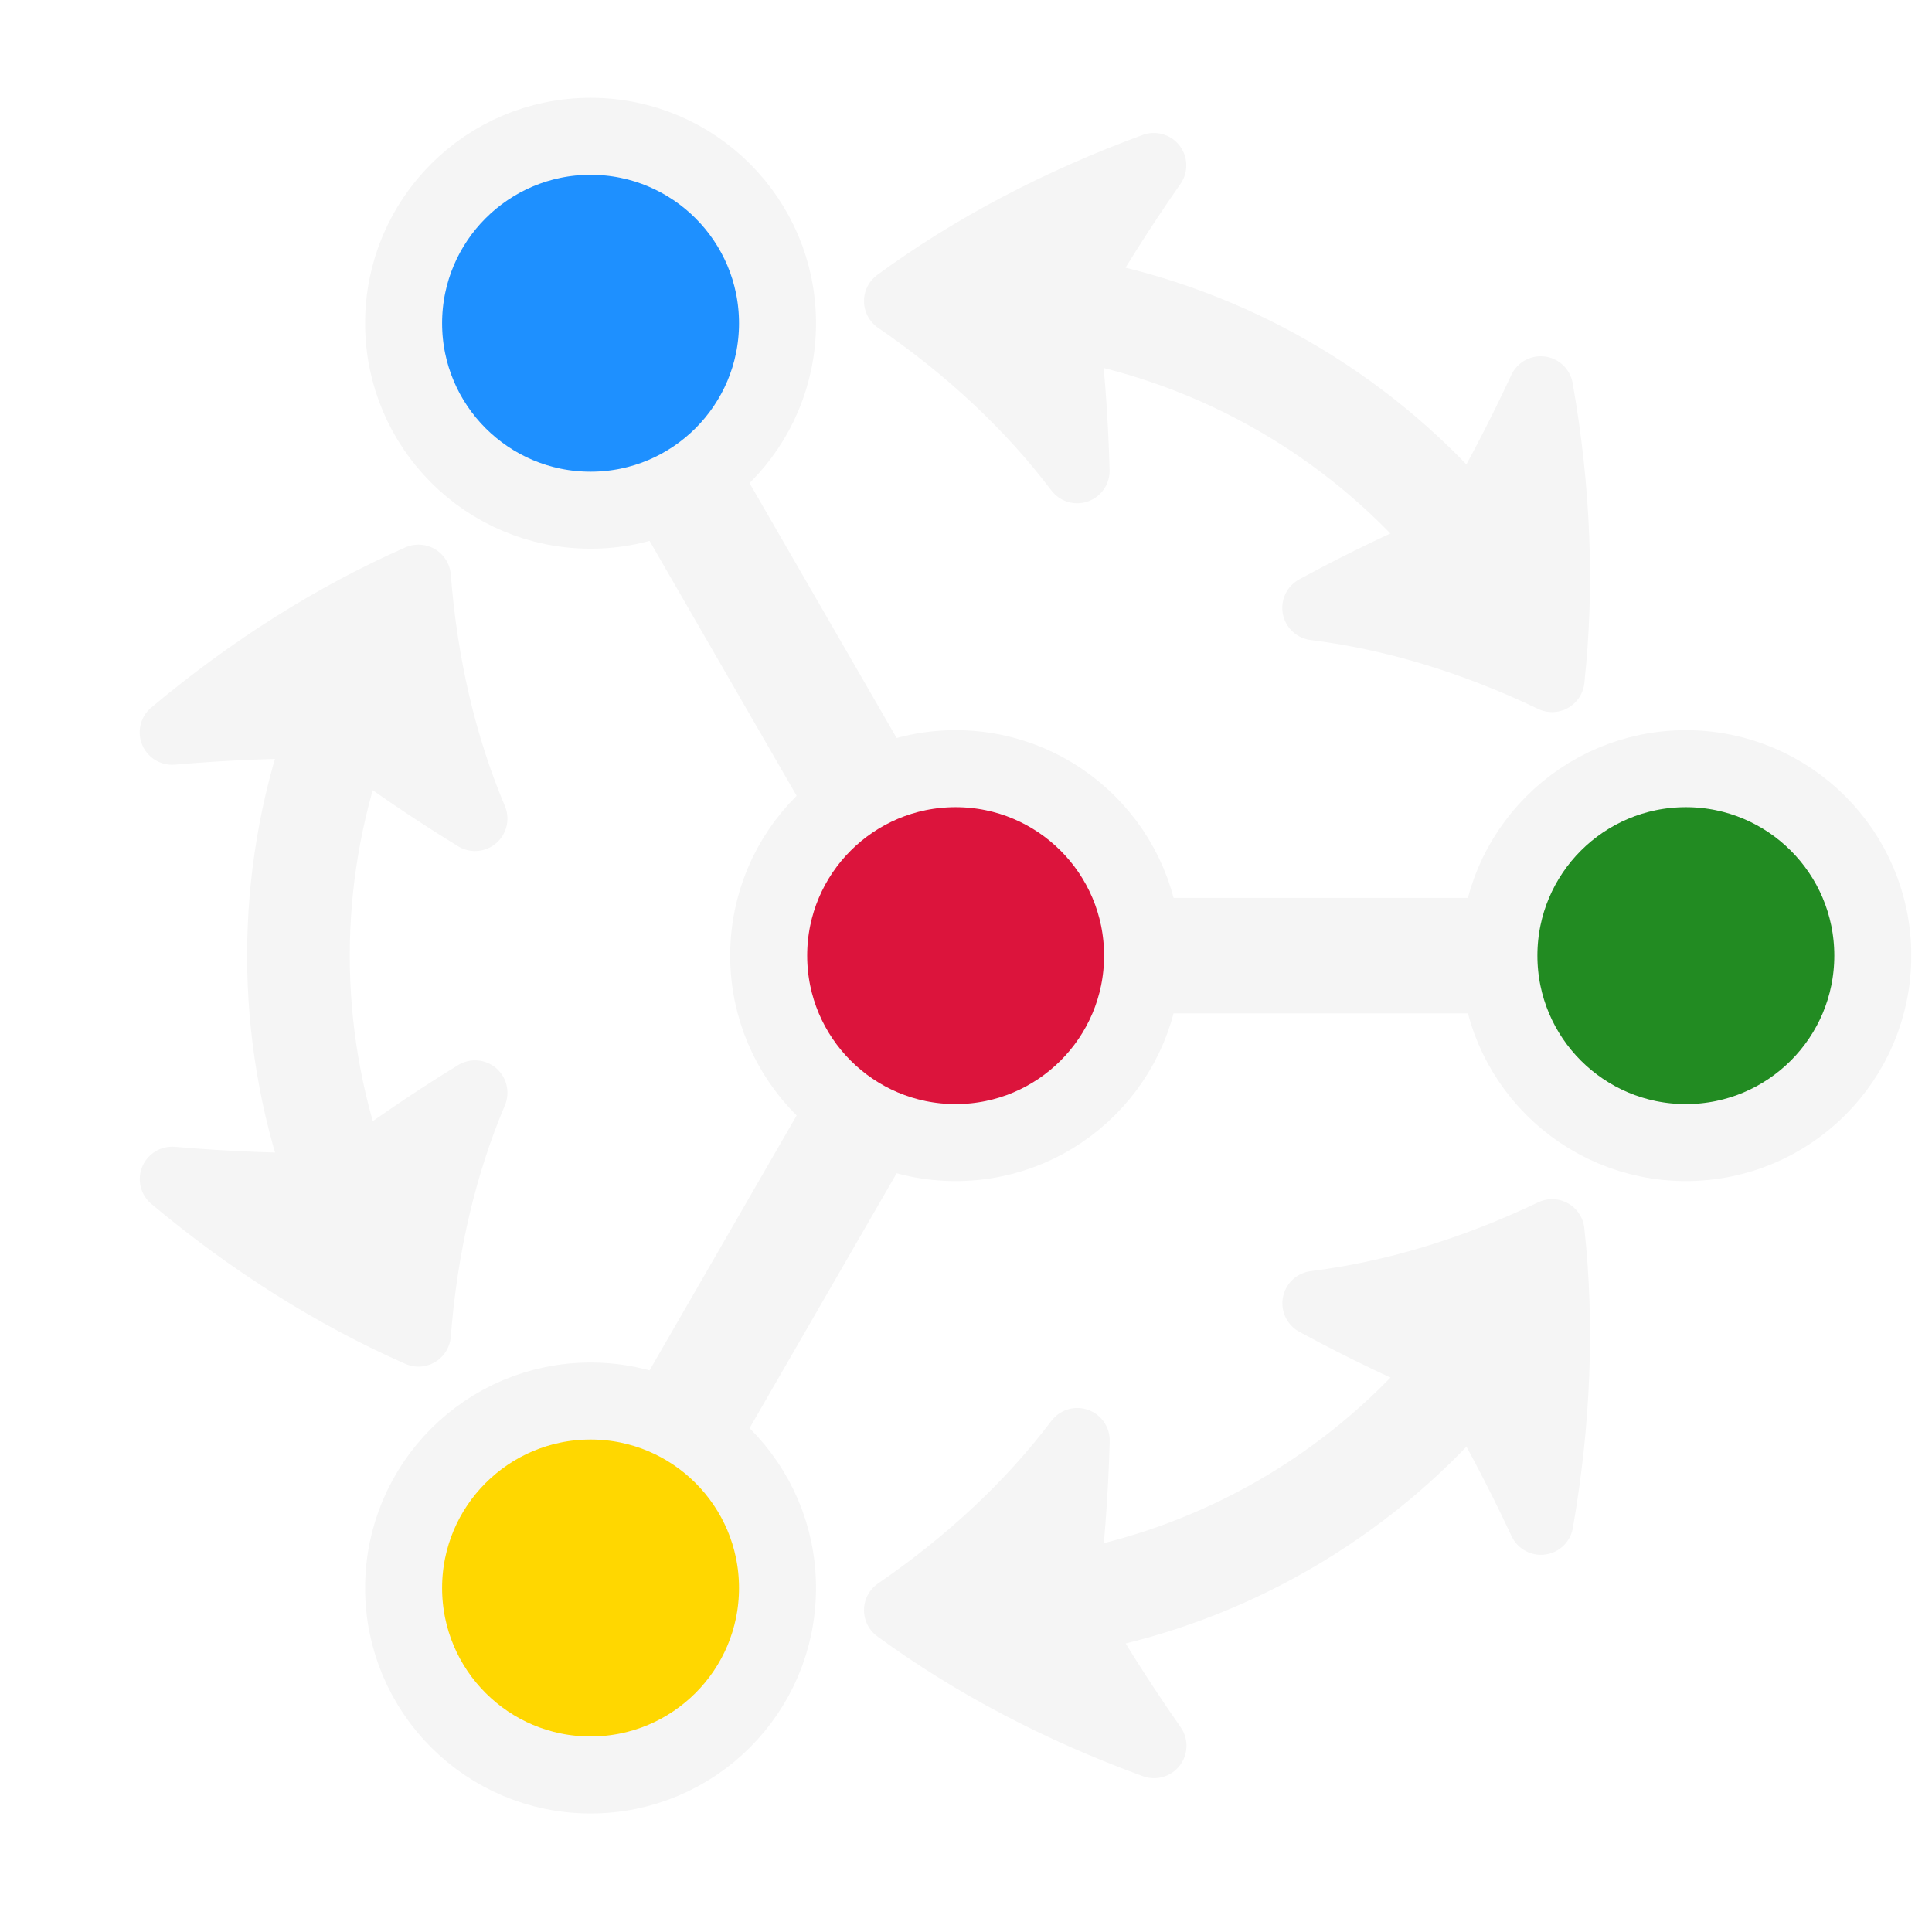
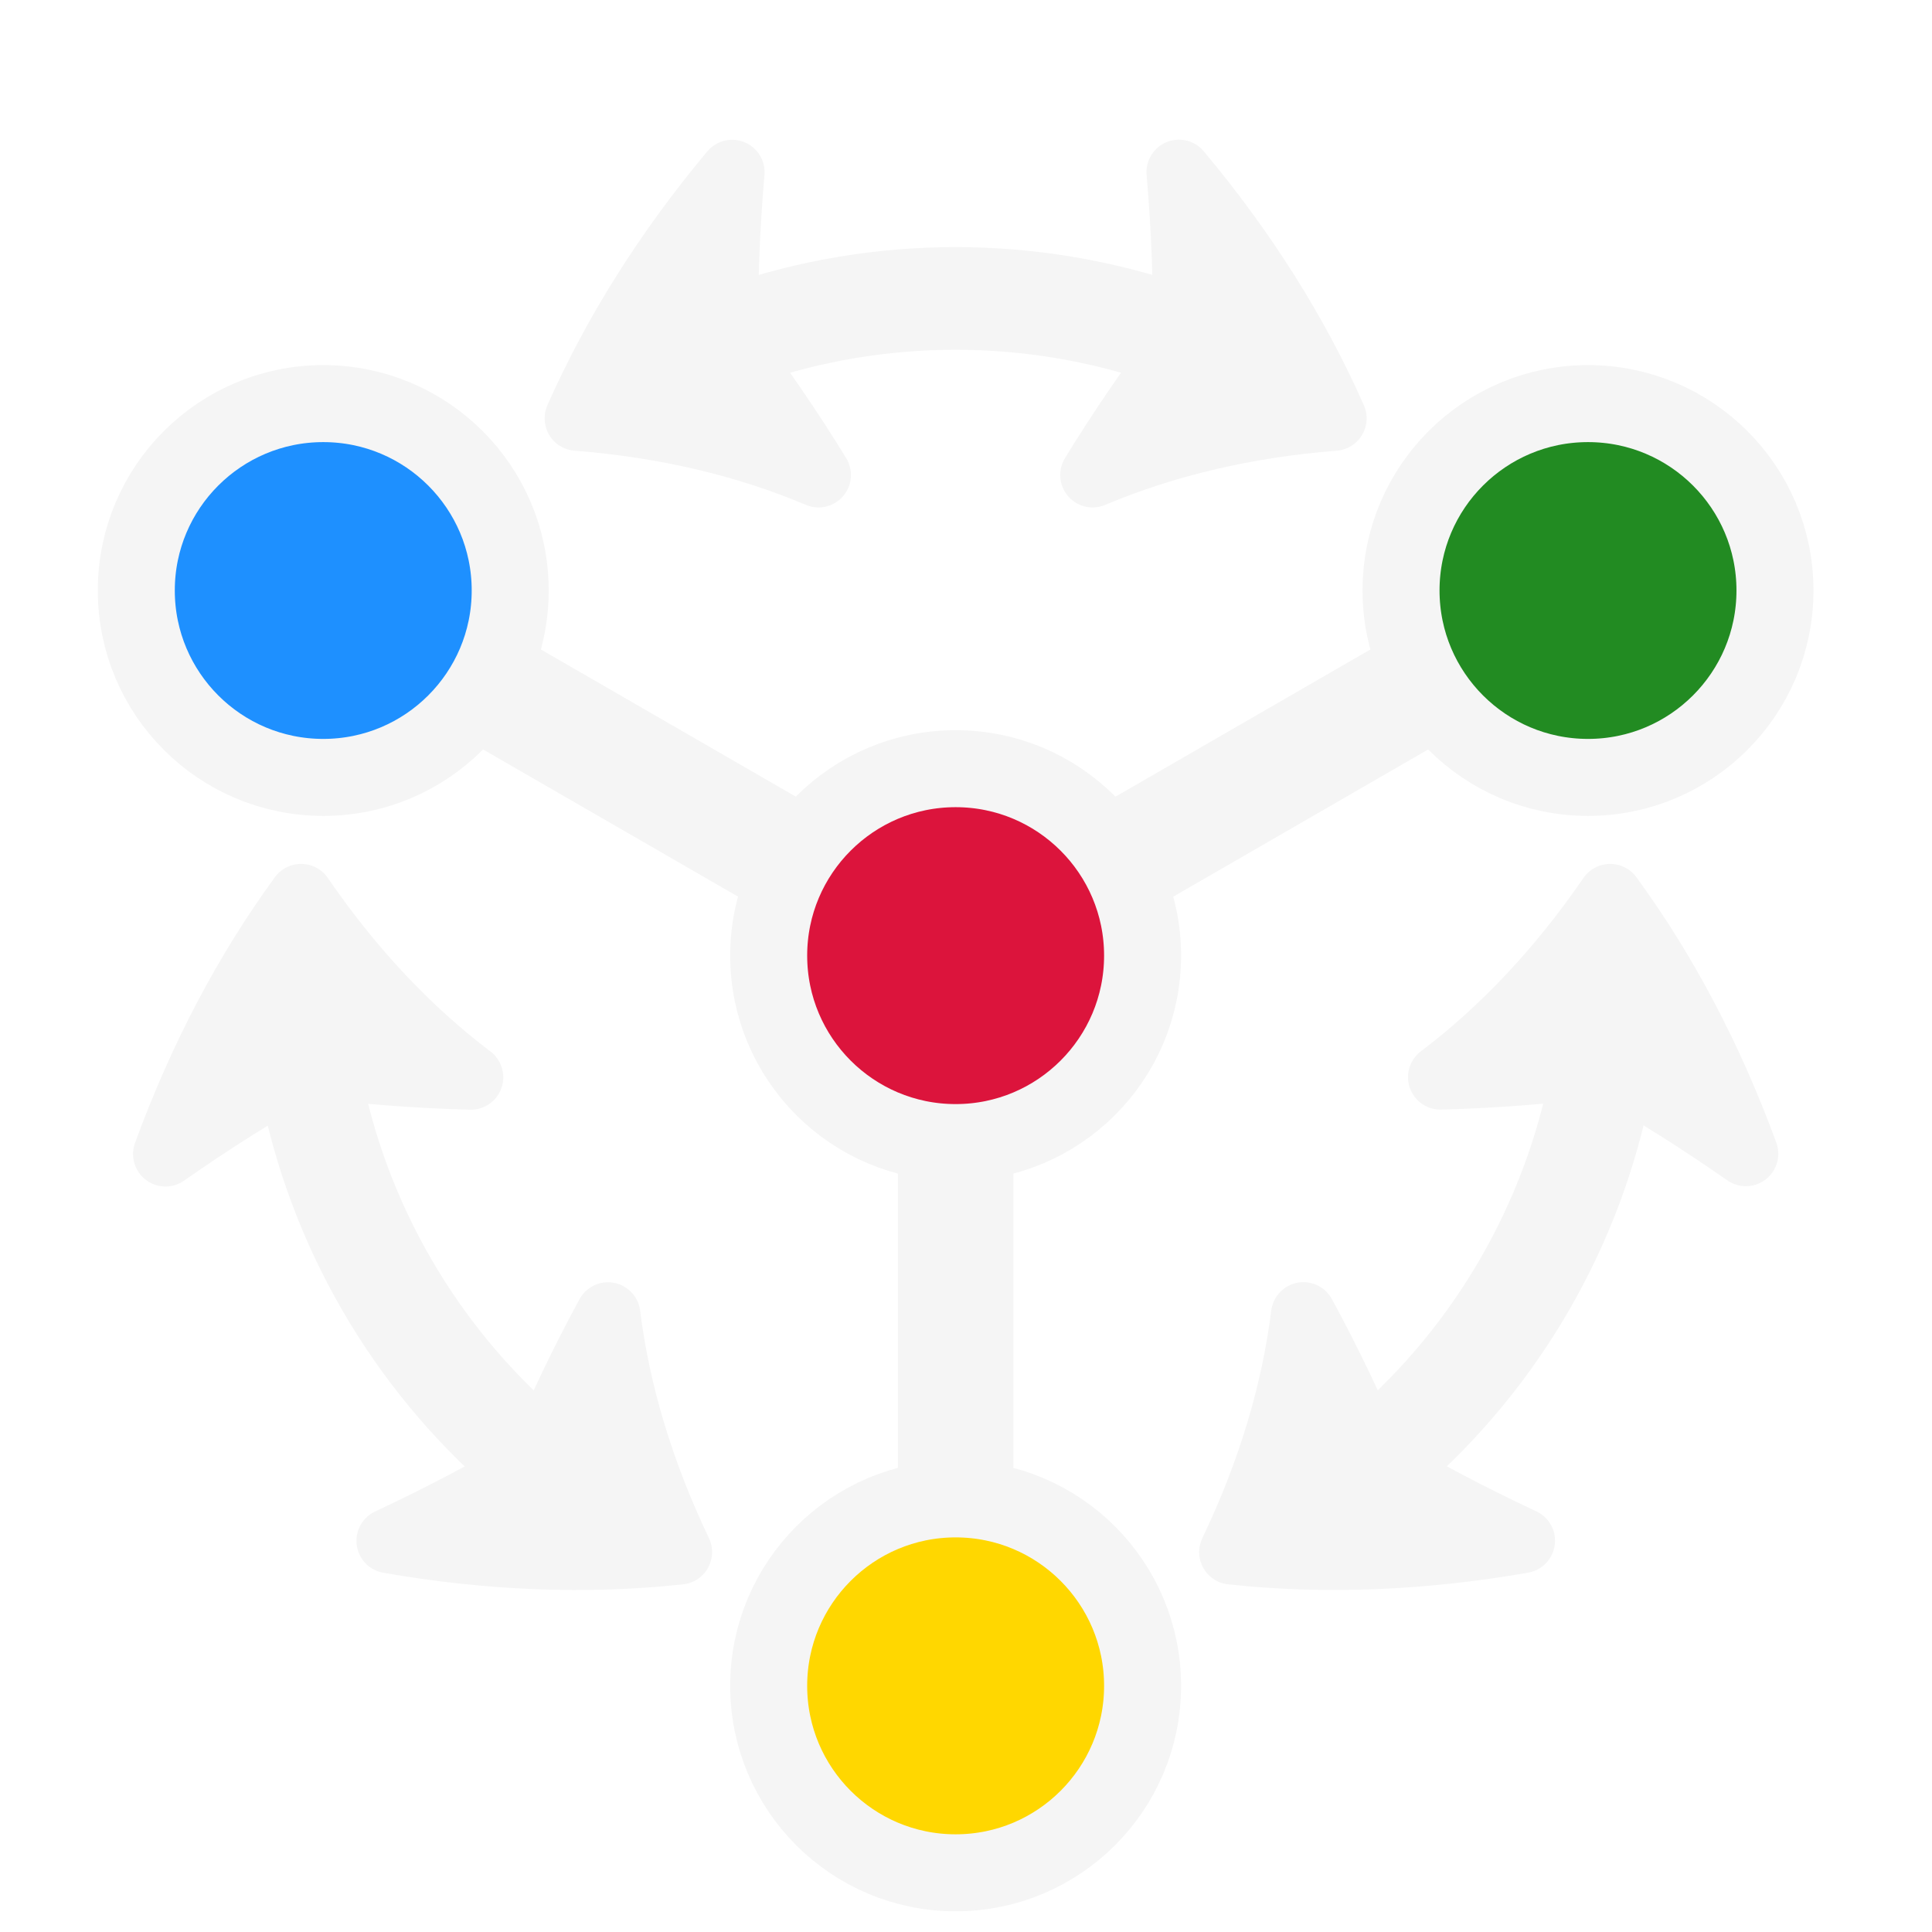
<svg xmlns="http://www.w3.org/2000/svg" width="74.195pt" height="74.195pt" viewBox="0 0 74.195 74.195">
  <defs>
    <clipPath id="clip-0">
      <path clip-rule="nonzero" d="M 0 0 L 73.398 0 L 73.398 73.398 L 0 73.398 Z M 0 0 " />
    </clipPath>
    <clipPath id="clip-1">
      <path clip-rule="nonzero" d="M 0 0 L 73.398 0 L 73.398 73.398 L 0 73.398 Z M 0 0 " />
    </clipPath>
    <clipPath id="clip-2">
-       <path clip-rule="nonzero" d="M 15 0 L 73.398 0 L 73.398 73.398 L 15 73.398 Z M 15 0 " />
+       <path clip-rule="nonzero" d="M 11 0 L 73.398 0 L 73.398 72 L 11 72 Z M 11 0 " />
    </clipPath>
    <clipPath id="clip-3">
-       <path clip-rule="nonzero" d="M 0 11 L 72 11 L 72 73.398 L 0 73.398 Z M 0 11 " />
+       <path clip-rule="nonzero" d="M 0 15 L 73.398 15 L 73.398 73.398 L 0 73.398 Z M 0 15 " />
    </clipPath>
    <clipPath id="clip-4">
-       <path clip-rule="nonzero" d="M 0 0 L 73.398 0 L 73.398 73.398 L 0 73.398 Z M 0 0 " />
+       <path clip-rule="nonzero" d="M 0 0 L 73.398 0 L 73.398 69 L 0 69 Z M 0 0 " />
    </clipPath>
    <clipPath id="clip-5">
-       <path clip-rule="nonzero" d="M 0 0 L 69 0 L 69 73.398 L 0 73.398 Z M 0 0 " />
+       <path clip-rule="nonzero" d="M 0 0 L 73.398 0 L 73.398 73.398 L 0 73.398 Z M 0 0 " />
    </clipPath>
    <clipPath id="clip-6">
      <path clip-rule="nonzero" d="M 0 0 L 73.398 0 L 73.398 73.398 L 0 73.398 Z M 0 0 " />
    </clipPath>
  </defs>
-   <path fill="none" stroke-width="4.483" stroke-linecap="butt" stroke-linejoin="miter" stroke="rgb(95.999%, 95.999%, 95.999%)" stroke-opacity="1" stroke-miterlimit="10" d="M 5.67 -0 L 22.676 -0 " transform="matrix(0.989267, 0, 0, -0.989267, 36.69982, 36.69883)" />
  <g clip-path="url(#clip-0)">
-     <path fill="none" stroke-width="4.483" stroke-linecap="butt" stroke-linejoin="miter" stroke="rgb(95.999%, 95.999%, 95.999%)" stroke-opacity="1" stroke-miterlimit="10" d="M -2.836 4.908 L -11.337 19.64 " transform="matrix(0.989267, 0, 0, -0.989267, 36.69982, 36.69883)" />
-     <path fill="none" stroke-width="4.483" stroke-linecap="butt" stroke-linejoin="miter" stroke="rgb(95.999%, 95.999%, 95.999%)" stroke-opacity="1" stroke-miterlimit="10" d="M -2.836 -4.909 L -11.337 -19.641 " transform="matrix(0.989267, 0, 0, -0.989267, 36.69982, 36.69883)" />
+     <path fill="none" stroke-width="4.483" stroke-linecap="butt" stroke-linejoin="miter" stroke="rgb(95.999%, 95.999%, 95.999%)" stroke-opacity="1" stroke-miterlimit="10" d="M 4.911 2.835 L 19.64 11.34 " transform="matrix(0.989267, 0, 0, -0.989267, 36.69982, 36.69883)" />
+     <path fill="none" stroke-width="4.483" stroke-linecap="butt" stroke-linejoin="miter" stroke="rgb(95.999%, 95.999%, 95.999%)" stroke-opacity="1" stroke-miterlimit="10" d="M -4.909 2.835 L -19.641 11.34 " transform="matrix(0.989267, 0, 0, -0.989267, 36.69982, 36.69883)" />
  </g>
+   <path fill="none" stroke-width="4.483" stroke-linecap="butt" stroke-linejoin="miter" stroke="rgb(95.999%, 95.999%, 95.999%)" stroke-opacity="1" stroke-miterlimit="10" d="M -0.001 -5.671 L -0.001 -22.677 " transform="matrix(0.989267, 0, 0, -0.989267, 36.69982, 36.69883)" />
  <path fill-rule="nonzero" fill="rgb(86.4%, 7.999%, 23.499%)" fill-opacity="1" d="M 43.879 36.699 C 43.879 32.734 40.664 29.52 36.699 29.52 C 32.734 29.52 29.52 32.734 29.52 36.699 C 29.52 40.664 32.734 43.879 36.699 43.879 C 40.664 43.879 43.879 40.664 43.879 36.699 Z M 43.879 36.699 " />
  <g clip-path="url(#clip-1)">
    <path fill="none" stroke-width="2.989" stroke-linecap="butt" stroke-linejoin="miter" stroke="rgb(95.999%, 95.999%, 95.999%)" stroke-opacity="1" stroke-miterlimit="10" d="M 7.257 -0 C 7.257 4.007 4.007 7.257 -0.001 7.257 C -4.008 7.257 -7.258 4.007 -7.258 -0 C -7.258 -4.008 -4.008 -7.258 -0.001 -7.258 C 4.007 -7.258 7.257 -4.008 7.257 -0 Z M 7.257 -0 " transform="matrix(0.989267, 0, 0, -0.989267, 36.69982, 36.69883)" />
  </g>
-   <path fill-rule="nonzero" fill="rgb(13.199%, 54.5%, 13.199%)" fill-opacity="1" d="M 71.922 36.699 C 71.922 32.734 68.707 29.52 64.742 29.52 C 60.777 29.52 57.562 32.734 57.562 36.699 C 57.562 40.664 60.777 43.879 64.742 43.879 C 68.707 43.879 71.922 40.664 71.922 36.699 Z M 71.922 36.699 " />
+   <path fill-rule="nonzero" fill="rgb(13.199%, 54.5%, 13.199%)" fill-opacity="1" d="M 68.164 22.676 C 68.164 18.711 64.949 15.5 60.984 15.5 C 57.02 15.5 53.805 18.711 53.805 22.676 C 53.805 26.641 57.02 29.855 60.984 29.855 C 64.949 29.855 68.164 26.641 68.164 22.676 Z M 68.164 22.676 " />
  <g clip-path="url(#clip-2)">
-     <path fill="none" stroke-width="2.989" stroke-linecap="butt" stroke-linejoin="miter" stroke="rgb(95.999%, 95.999%, 95.999%)" stroke-opacity="1" stroke-miterlimit="10" d="M 35.604 -0 C 35.604 4.007 32.354 7.257 28.347 7.257 C 24.339 7.257 21.089 4.007 21.089 -0 C 21.089 -4.008 24.339 -7.258 28.347 -7.258 C 32.354 -7.258 35.604 -4.008 35.604 -0 Z M 35.604 -0 " transform="matrix(0.989267, 0, 0, -0.989267, 36.69982, 36.69883)" />
+     <path fill="none" stroke-width="2.989" stroke-linecap="butt" stroke-linejoin="miter" stroke="rgb(95.999%, 95.999%, 95.999%)" stroke-opacity="1" stroke-miterlimit="10" d="M 31.806 14.175 C 31.806 18.183 28.556 21.429 24.548 21.429 C 20.54 21.429 17.29 18.183 17.29 14.175 C 17.29 10.167 20.54 6.918 24.548 6.918 C 28.556 6.918 31.806 10.167 31.806 14.175 Z M 31.806 14.175 " transform="matrix(0.989267, 0, 0, -0.989267, 36.69982, 36.69883)" />
  </g>
-   <path fill-rule="nonzero" fill="rgb(11.6%, 56.499%, 100%)" fill-opacity="1" stroke-width="2.989" stroke-linecap="butt" stroke-linejoin="miter" stroke="rgb(95.999%, 95.999%, 95.999%)" stroke-opacity="1" stroke-miterlimit="10" d="M -6.915 24.548 C -6.915 28.556 -10.164 31.806 -14.172 31.806 C -18.18 31.806 -21.43 28.556 -21.43 24.548 C -21.43 20.54 -18.18 17.291 -14.172 17.291 C -10.164 17.291 -6.915 20.54 -6.915 24.548 Z M -6.915 24.548 " transform="matrix(0.989267, 0, 0, -0.989267, 36.69982, 36.69883)" />
-   <path fill-rule="nonzero" fill="rgb(100%, 84.399%, 0%)" fill-opacity="1" d="M 29.859 60.984 C 29.859 57.02 26.645 53.805 22.68 53.805 C 18.715 53.805 15.5 57.02 15.5 60.984 C 15.5 64.949 18.715 68.164 22.68 68.164 C 26.645 68.164 29.859 64.949 29.859 60.984 Z M 29.859 60.984 " />
+   <path fill-rule="nonzero" fill="rgb(11.6%, 56.499%, 100%)" fill-opacity="1" stroke-width="2.989" stroke-linecap="butt" stroke-linejoin="miter" stroke="rgb(95.999%, 95.999%, 95.999%)" stroke-opacity="1" stroke-miterlimit="10" d="M -17.292 14.175 C -17.292 18.183 -20.541 21.429 -24.549 21.429 C -28.557 21.429 -31.807 18.183 -31.807 14.175 C -31.807 10.167 -28.557 6.918 -24.549 6.918 C -20.541 6.918 -17.292 10.167 -17.292 14.175 Z M -17.292 14.175 " transform="matrix(0.989267, 0, 0, -0.989267, 36.69982, 36.69883)" />
+   <path fill-rule="nonzero" fill="rgb(100%, 84.399%, 0%)" fill-opacity="1" d="M 43.879 64.742 C 43.879 60.777 40.664 57.562 36.699 57.562 C 32.734 57.562 29.52 60.777 29.52 64.742 C 29.52 68.707 32.734 71.922 36.699 71.922 C 40.664 71.922 43.879 68.707 43.879 64.742 Z M 43.879 64.742 " />
  <g clip-path="url(#clip-3)">
-     <path fill="none" stroke-width="2.989" stroke-linecap="butt" stroke-linejoin="miter" stroke="rgb(95.999%, 95.999%, 95.999%)" stroke-opacity="1" stroke-miterlimit="10" d="M -6.915 -24.549 C -6.915 -20.541 -10.164 -17.291 -14.172 -17.291 C -18.18 -17.291 -21.43 -20.541 -21.43 -24.549 C -21.43 -28.557 -18.18 -31.807 -14.172 -31.807 C -10.164 -31.807 -6.915 -28.557 -6.915 -24.549 Z M -6.915 -24.549 " transform="matrix(0.989267, 0, 0, -0.989267, 36.69982, 36.69883)" />
+     <path fill="none" stroke-width="2.989" stroke-linecap="butt" stroke-linejoin="miter" stroke="rgb(95.999%, 95.999%, 95.999%)" stroke-opacity="1" stroke-miterlimit="10" d="M 7.257 -28.348 C 7.257 -24.34 4.007 -21.09 -0.001 -21.09 C -4.008 -21.09 -7.258 -24.34 -7.258 -28.348 C -7.258 -32.355 -4.008 -35.605 -0.001 -35.605 C 4.007 -35.605 7.257 -32.355 7.257 -28.348 Z M 7.257 -28.348 " transform="matrix(0.989267, 0, 0, -0.989267, 36.69982, 36.69883)" />
  </g>
  <g clip-path="url(#clip-4)">
-     <path fill="none" stroke-width="3.985" stroke-linecap="butt" stroke-linejoin="miter" stroke="rgb(95.999%, 95.999%, 95.999%)" stroke-opacity="1" stroke-miterlimit="10" d="M 19.277 16.718 C 15.533 21.03 10.44 23.972 4.833 25.054 " transform="matrix(0.989267, 0, 0, -0.989267, 36.69982, 36.69883)" />
+     <path fill="none" stroke-width="3.985" stroke-linecap="butt" stroke-linejoin="miter" stroke="rgb(95.999%, 95.999%, 95.999%)" stroke-opacity="1" stroke-miterlimit="10" d="M 8.335 24.114 C 2.941 25.978 -2.946 25.978 -8.34 24.114 " transform="matrix(0.989267, 0, 0, -0.989267, 36.69982, 36.69883)" />
  </g>
-   <path fill-rule="nonzero" fill="rgb(95.999%, 95.999%, 95.999%)" fill-opacity="1" stroke-width="2.517" stroke-linecap="butt" stroke-linejoin="round" stroke="rgb(95.999%, 95.999%, 95.999%)" stroke-opacity="1" stroke-miterlimit="10" d="M 23.154 10.712 C 23.545 14.305 23.399 18.112 22.712 22.009 C 21.788 20.019 20.773 18.1 19.675 16.244 C 17.701 15.423 15.786 14.507 13.938 13.5 C 16.955 13.125 20.062 12.193 23.154 10.712 Z M 23.154 10.712 " transform="matrix(0.989267, 0, 0, -0.989267, 36.69982, 36.69883)" />
-   <path fill-rule="nonzero" fill="rgb(95.999%, 95.999%, 95.999%)" fill-opacity="1" stroke-width="2.517" stroke-linecap="butt" stroke-linejoin="round" stroke="rgb(95.999%, 95.999%, 95.999%)" stroke-opacity="1" stroke-miterlimit="10" d="M -2.299 25.409 C 0.529 23.47 2.886 21.243 4.718 18.819 C 4.663 20.927 4.501 23.04 4.224 25.16 C 5.283 27.04 6.44 28.88 7.695 30.677 C 3.984 29.318 0.615 27.545 -2.299 25.409 Z M -2.299 25.409 " transform="matrix(0.989267, 0, 0, -0.989267, 36.69982, 36.69883)" />
+   <path fill-rule="nonzero" fill="rgb(95.999%, 95.999%, 95.999%)" fill-opacity="1" stroke-width="2.517" stroke-linecap="butt" stroke-linejoin="round" stroke="rgb(95.999%, 95.999%, 95.999%)" stroke-opacity="1" stroke-miterlimit="10" d="M 14.696 20.856 C 13.239 24.161 11.206 27.383 8.667 30.416 C 8.856 28.232 8.939 26.061 8.915 23.905 C 7.62 22.207 6.42 20.457 5.318 18.657 C 8.122 19.841 11.281 20.588 14.696 20.856 Z M 14.696 20.856 " transform="matrix(0.989267, 0, 0, -0.989267, 36.69982, 36.69883)" />
+   <path fill-rule="nonzero" fill="rgb(95.999%, 95.999%, 95.999%)" fill-opacity="1" stroke-width="2.517" stroke-linecap="butt" stroke-linejoin="round" stroke="rgb(95.999%, 95.999%, 95.999%)" stroke-opacity="1" stroke-miterlimit="10" d="M -14.697 20.856 C -11.278 20.588 -8.123 19.841 -5.323 18.657 C -6.425 20.454 -7.625 22.203 -8.921 23.905 C -8.948 26.057 -8.865 28.228 -8.676 30.412 C -11.211 27.383 -13.236 24.161 -14.697 20.856 Z M -14.697 20.856 " transform="matrix(0.989267, 0, 0, -0.989267, 36.69982, 36.69883)" />
  <g clip-path="url(#clip-5)">
-     <path fill="none" stroke-width="3.985" stroke-linecap="butt" stroke-linejoin="miter" stroke="rgb(95.999%, 95.999%, 95.999%)" stroke-opacity="1" stroke-miterlimit="10" d="M -24.115 8.335 C -25.979 2.937 -25.979 -2.946 -24.111 -8.34 " transform="matrix(0.989267, 0, 0, -0.989267, 36.69982, 36.69883)" />
+     <path fill="none" stroke-width="3.985" stroke-linecap="butt" stroke-linejoin="miter" stroke="rgb(95.999%, 95.999%, 95.999%)" stroke-opacity="1" stroke-miterlimit="10" d="M -25.051 -4.841 C -23.969 -10.445 -21.023 -15.538 -16.711 -19.278 " transform="matrix(0.989267, 0, 0, -0.989267, 36.69982, 36.69883)" />
  </g>
-   <path fill-rule="nonzero" fill="rgb(95.999%, 95.999%, 95.999%)" fill-opacity="1" stroke-width="2.517" stroke-linecap="butt" stroke-linejoin="round" stroke="rgb(95.999%, 95.999%, 95.999%)" stroke-opacity="1" stroke-miterlimit="10" d="M -20.853 14.696 C -24.162 13.239 -27.384 11.206 -30.417 8.667 C -28.233 8.856 -26.062 8.939 -23.906 8.916 C -22.208 7.62 -20.455 6.42 -18.658 5.318 C -19.842 8.122 -20.589 11.281 -20.853 14.696 Z M -20.853 14.696 " transform="matrix(0.989267, 0, 0, -0.989267, 36.69982, 36.69883)" />
-   <path fill-rule="nonzero" fill="rgb(95.999%, 95.999%, 95.999%)" fill-opacity="1" stroke-width="2.517" stroke-linecap="butt" stroke-linejoin="round" stroke="rgb(95.999%, 95.999%, 95.999%)" stroke-opacity="1" stroke-miterlimit="10" d="M -20.853 -14.697 C -20.589 -11.278 -19.842 -8.123 -18.658 -5.323 C -20.455 -6.425 -22.204 -7.625 -23.906 -8.92 C -26.058 -8.948 -28.229 -8.865 -30.413 -8.676 C -27.384 -11.211 -24.162 -13.24 -20.853 -14.697 Z M -20.853 -14.697 " transform="matrix(0.989267, 0, 0, -0.989267, 36.69982, 36.69883)" />
+   <path fill-rule="nonzero" fill="rgb(95.999%, 95.999%, 95.999%)" fill-opacity="1" stroke-width="2.517" stroke-linecap="butt" stroke-linejoin="round" stroke="rgb(95.999%, 95.999%, 95.999%)" stroke-opacity="1" stroke-miterlimit="10" d="M -25.41 2.302 C -27.542 -0.616 -29.319 -3.989 -30.674 -7.704 C -28.877 -6.445 -27.041 -5.288 -25.161 -4.229 C -23.041 -4.506 -20.924 -4.668 -18.82 -4.723 C -21.244 -2.891 -23.471 -0.526 -25.41 2.302 Z M -25.41 2.302 " transform="matrix(0.989267, 0, 0, -0.989267, 36.69982, 36.69883)" />
+   <path fill-rule="nonzero" fill="rgb(95.999%, 95.999%, 95.999%)" fill-opacity="1" stroke-width="2.517" stroke-linecap="butt" stroke-linejoin="round" stroke="rgb(95.999%, 95.999%, 95.999%)" stroke-opacity="1" stroke-miterlimit="10" d="M -10.713 -23.155 C -12.19 -20.063 -13.122 -16.956 -13.497 -13.939 C -14.5 -15.791 -15.416 -17.706 -16.241 -19.676 C -18.093 -20.778 -20.016 -21.793 -22.002 -22.717 C -18.109 -23.4 -14.306 -23.546 -10.713 -23.155 Z M -10.713 -23.155 " transform="matrix(0.989267, 0, 0, -0.989267, 36.69982, 36.69883)" />
  <g clip-path="url(#clip-6)">
-     <path fill="none" stroke-width="3.985" stroke-linecap="butt" stroke-linejoin="miter" stroke="rgb(95.999%, 95.999%, 95.999%)" stroke-opacity="1" stroke-miterlimit="10" d="M 4.84 -25.051 C 10.444 -23.969 15.541 -21.023 19.281 -16.711 " transform="matrix(0.989267, 0, 0, -0.989267, 36.69982, 36.69883)" />
+     <path fill="none" stroke-width="3.985" stroke-linecap="butt" stroke-linejoin="miter" stroke="rgb(95.999%, 95.999%, 95.999%)" stroke-opacity="1" stroke-miterlimit="10" d="M 16.718 -19.274 C 21.03 -15.534 23.972 -10.437 25.053 -4.834 " transform="matrix(0.989267, 0, 0, -0.989267, 36.69982, 36.69883)" />
  </g>
-   <path fill-rule="nonzero" fill="rgb(95.999%, 95.999%, 95.999%)" fill-opacity="1" stroke-width="2.517" stroke-linecap="butt" stroke-linejoin="round" stroke="rgb(95.999%, 95.999%, 95.999%)" stroke-opacity="1" stroke-miterlimit="10" d="M -2.299 -25.41 C 0.615 -27.542 3.988 -29.319 7.703 -30.673 C 6.448 -28.877 5.287 -27.041 4.232 -25.161 C 4.505 -23.041 4.667 -20.924 4.722 -18.82 C 2.89 -21.244 0.525 -23.471 -2.299 -25.41 Z M -2.299 -25.41 " transform="matrix(0.989267, 0, 0, -0.989267, 36.69982, 36.69883)" />
-   <path fill-rule="nonzero" fill="rgb(95.999%, 95.999%, 95.999%)" fill-opacity="1" stroke-width="2.517" stroke-linecap="butt" stroke-linejoin="round" stroke="rgb(95.999%, 95.999%, 95.999%)" stroke-opacity="1" stroke-miterlimit="10" d="M 23.154 -10.713 C 20.062 -12.19 16.955 -13.122 13.942 -13.497 C 15.79 -14.5 17.705 -15.416 19.679 -16.241 C 20.777 -18.093 21.792 -20.016 22.72 -22.002 C 23.399 -18.109 23.545 -14.306 23.154 -10.713 Z M 23.154 -10.713 " transform="matrix(0.989267, 0, 0, -0.989267, 36.69982, 36.69883)" />
+   <path fill-rule="nonzero" fill="rgb(95.999%, 95.999%, 95.999%)" fill-opacity="1" stroke-width="2.517" stroke-linecap="butt" stroke-linejoin="round" stroke="rgb(95.999%, 95.999%, 95.999%)" stroke-opacity="1" stroke-miterlimit="10" d="M 10.712 -23.155 C 14.305 -23.546 18.112 -23.396 22.009 -22.713 C 20.023 -21.785 18.1 -20.774 16.244 -19.676 C 15.423 -17.702 14.507 -15.787 13.5 -13.935 C 13.125 -16.952 12.193 -20.063 10.712 -23.155 Z M 10.712 -23.155 " transform="matrix(0.989267, 0, 0, -0.989267, 36.69982, 36.69883)" />
+   <path fill-rule="nonzero" fill="rgb(95.999%, 95.999%, 95.999%)" fill-opacity="1" stroke-width="2.517" stroke-linecap="butt" stroke-linejoin="round" stroke="rgb(95.999%, 95.999%, 95.999%)" stroke-opacity="1" stroke-miterlimit="10" d="M 25.409 2.302 C 23.47 -0.526 21.243 -2.887 18.819 -4.719 C 20.927 -4.664 23.044 -4.498 25.164 -4.225 C 27.04 -5.28 28.88 -6.437 30.676 -7.692 C 29.318 -3.985 27.545 -0.616 25.409 2.302 Z M 25.409 2.302 " transform="matrix(0.989267, 0, 0, -0.989267, 36.69982, 36.69883)" />
</svg>
